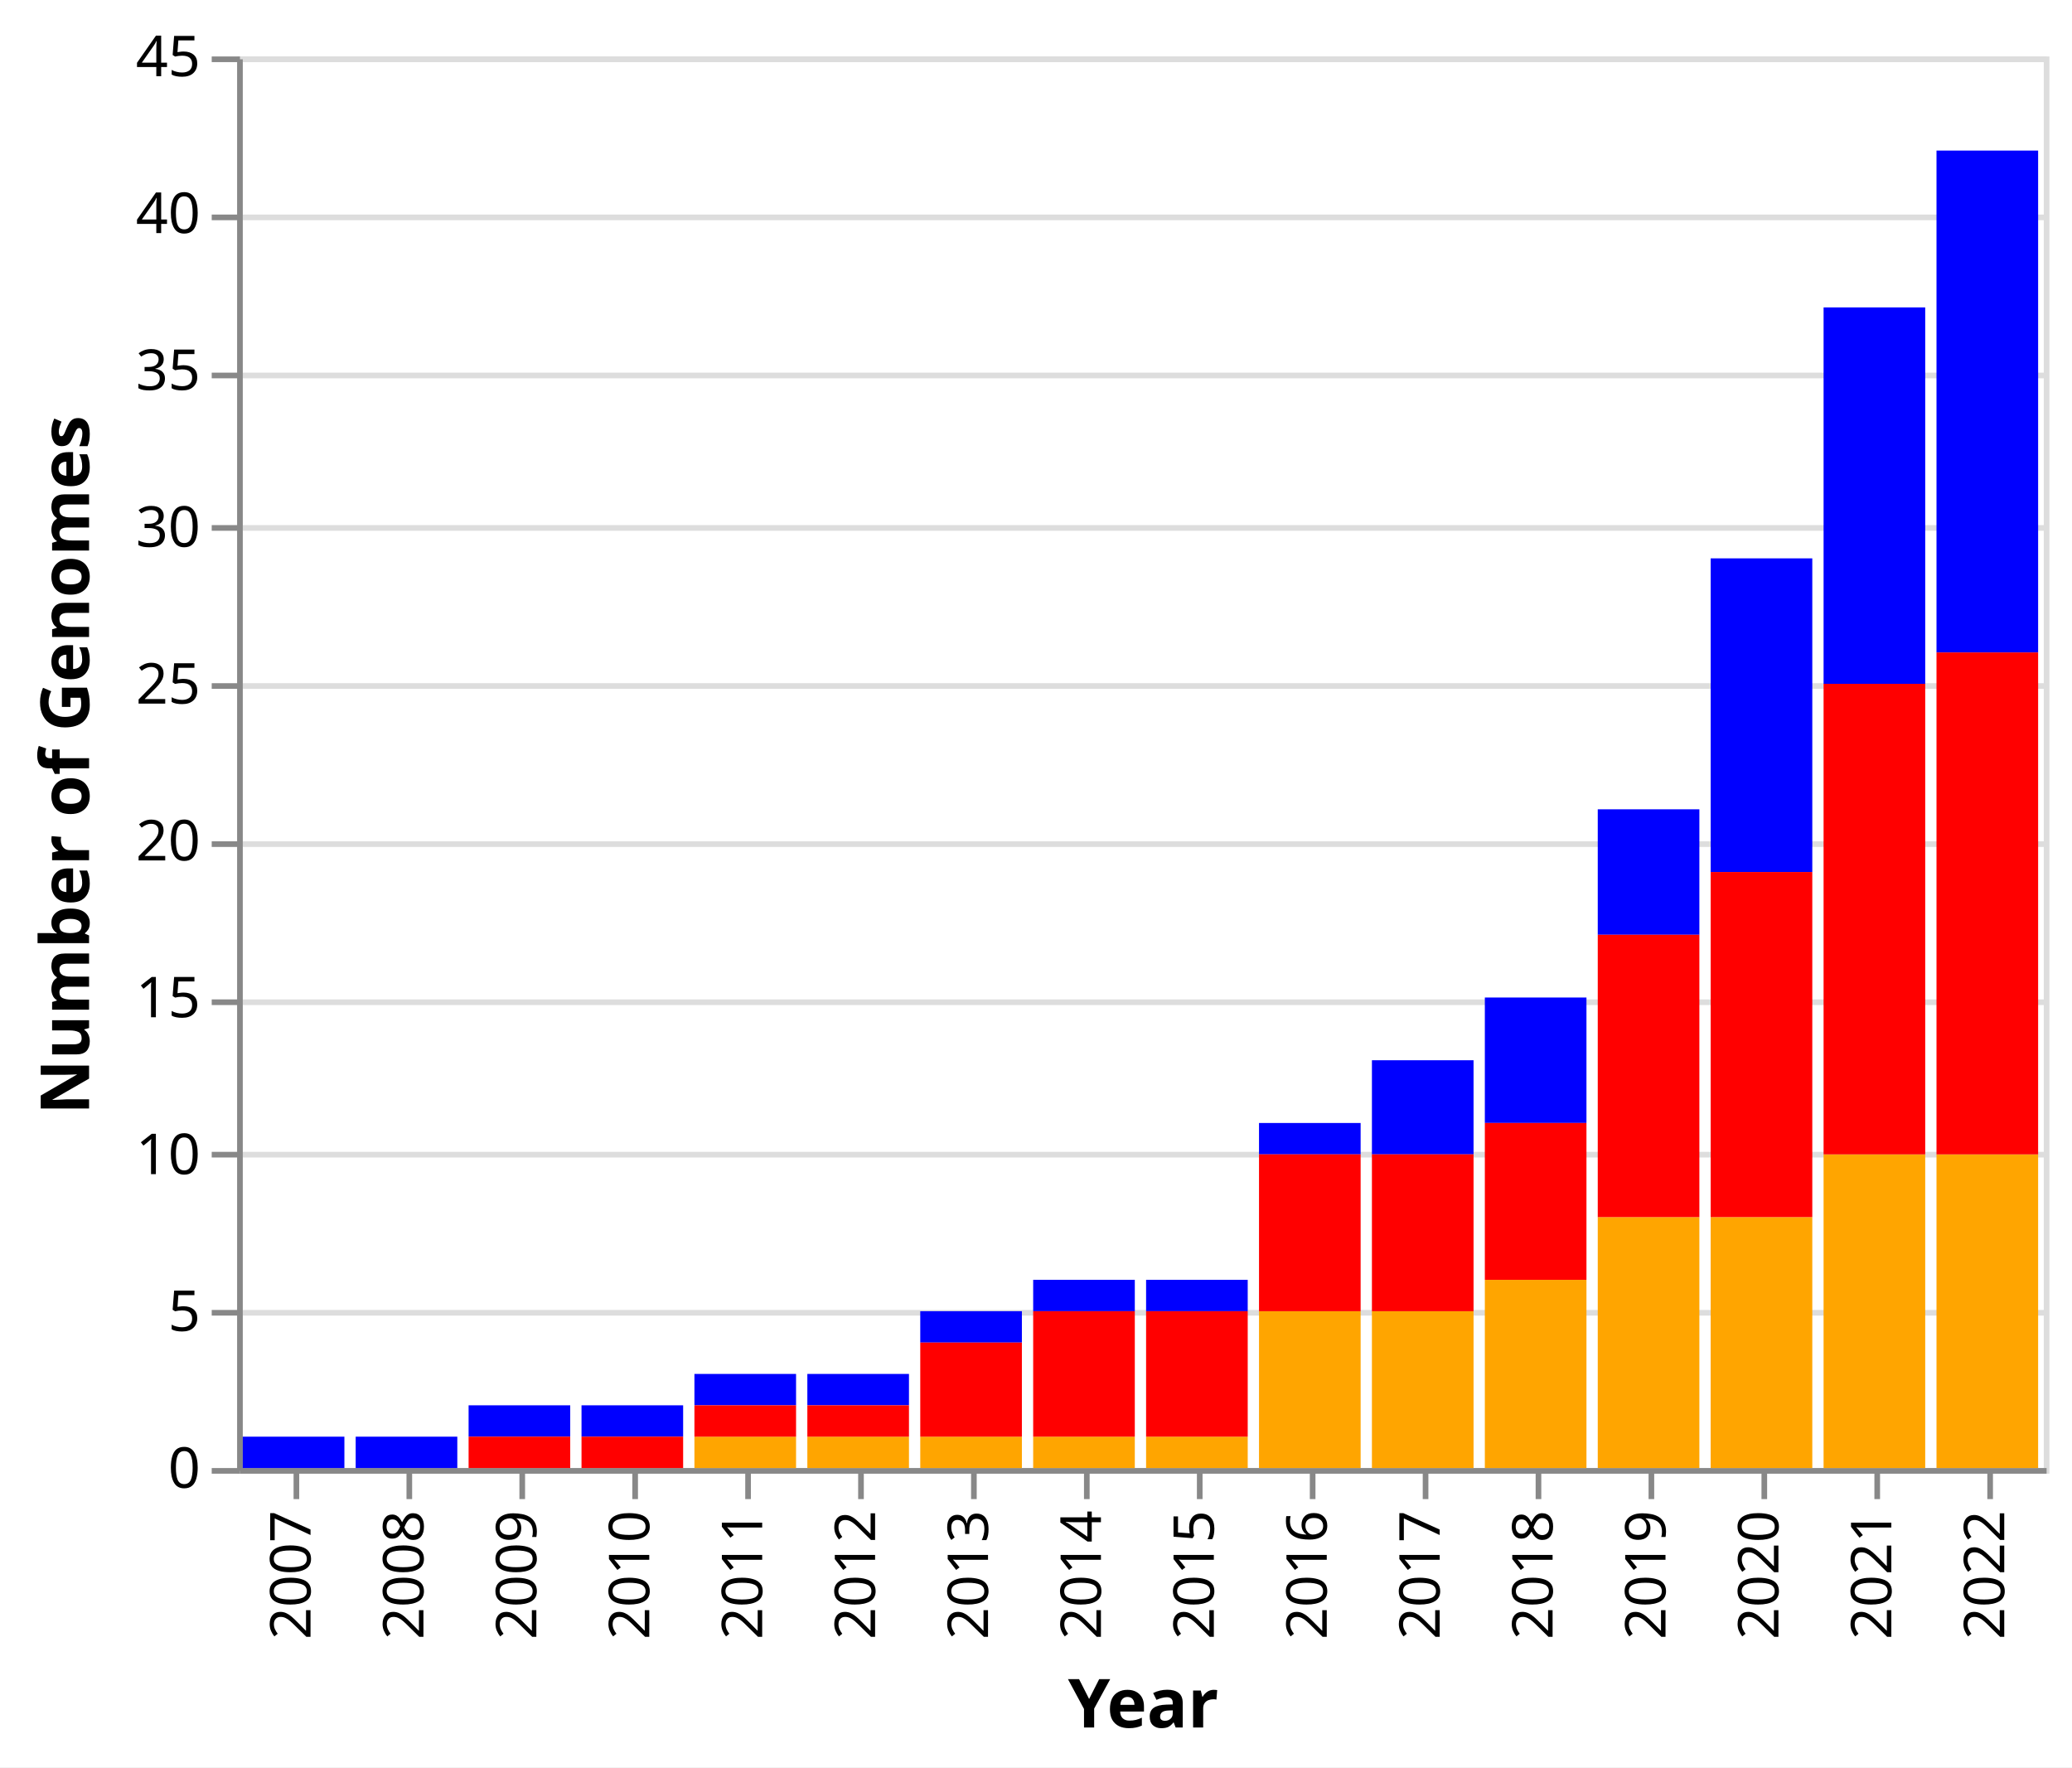
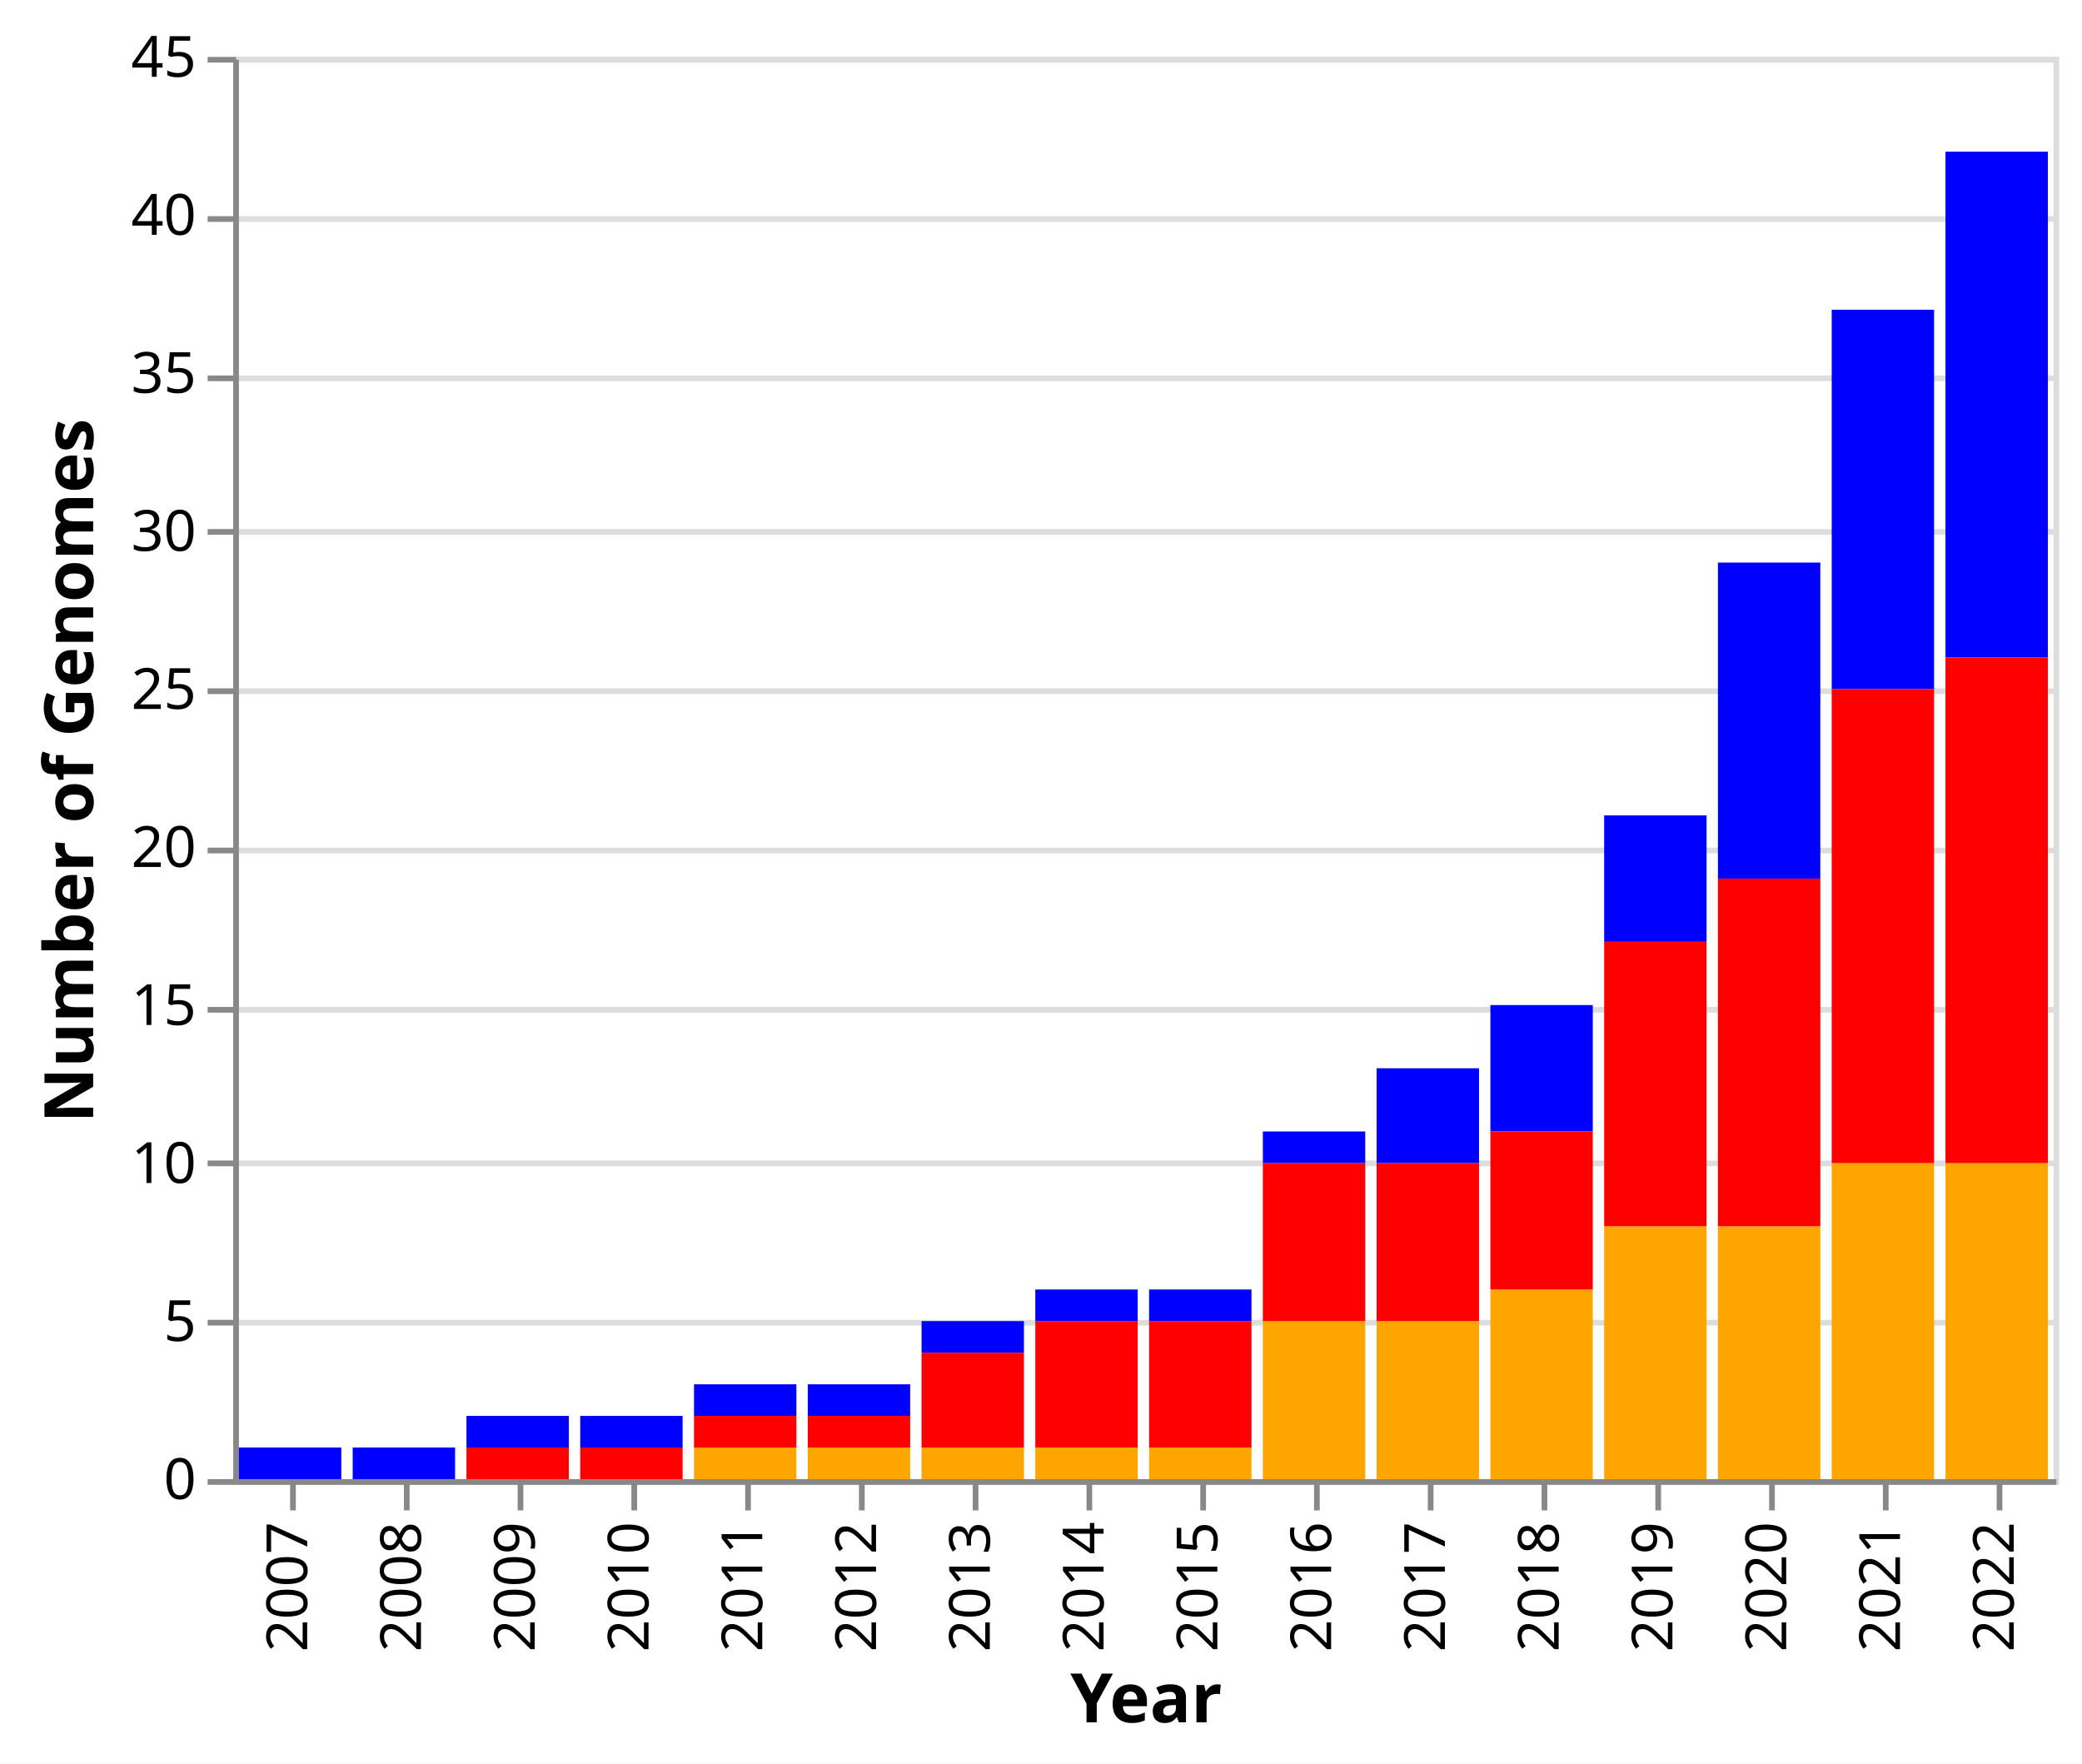
- <svg xmlns="http://www.w3.org/2000/svg" version="1.1" class="marks" width="367" height="313" viewBox="0 0 367 313">
-   <rect width="367" height="313" fill="white" />
-   <g fill="none" stroke-miterlimit="10" transform="translate(42,10)">
+ <svg xmlns="http://www.w3.org/2000/svg" version="1.1" class="marks" width="366" height="310" viewBox="0 0 366 310">
+   <rect width="366" height="310" fill="white" />
+   <g fill="none" stroke-miterlimit="10" transform="translate(41,10)">
    <g class="mark-group role-frame root" role="graphics-object" aria-roledescription="group mark container">
      <g transform="translate(0,0)">
        <path class="background" aria-hidden="true" d="M0.5,0.5h320v250h-320Z" stroke="#ddd" />
        <g>
          <g class="mark-group role-axis" aria-hidden="true">
            <g transform="translate(0.5,0.5)">
              <path class="background" aria-hidden="true" d="M0,0h0v0h0Z" pointer-events="none" />
              <g>
                <g class="mark-rule role-axis-grid" pointer-events="none">
                  <line transform="translate(0,250)" x2="320" y2="0" stroke="#ddd" stroke-width="1" opacity="1" />
                  <line transform="translate(0,222)" x2="320" y2="0" stroke="#ddd" stroke-width="1" opacity="1" />
                  <line transform="translate(0,194)" x2="320" y2="0" stroke="#ddd" stroke-width="1" opacity="1" />
                  <line transform="translate(0,167)" x2="320" y2="0" stroke="#ddd" stroke-width="1" opacity="1" />
                  <line transform="translate(0,139)" x2="320" y2="0" stroke="#ddd" stroke-width="1" opacity="1" />
                  <line transform="translate(0,111)" x2="320" y2="0" stroke="#ddd" stroke-width="1" opacity="1" />
                  <line transform="translate(0,83)" x2="320" y2="0" stroke="#ddd" stroke-width="1" opacity="1" />
                  <line transform="translate(0,56)" x2="320" y2="0" stroke="#ddd" stroke-width="1" opacity="1" />
                  <line transform="translate(0,28)" x2="320" y2="0" stroke="#ddd" stroke-width="1" opacity="1" />
                  <line transform="translate(0,0)" x2="320" y2="0" stroke="#ddd" stroke-width="1" opacity="1" />
                </g>
              </g>
              <path class="foreground" aria-hidden="true" d="" pointer-events="none" display="none" />
            </g>
          </g>
          <g class="mark-group role-axis" role="graphics-symbol" aria-roledescription="axis" aria-label="X-axis titled 'Year' for a discrete scale with 16 values: 2007, 2008, 2009, 2010, 2011, ending with 2022">
            <g transform="translate(0.5,250.5)">
              <path class="background" aria-hidden="true" d="M0,0h0v0h0Z" pointer-events="none" />
              <g>
                <g class="mark-rule role-axis-tick" pointer-events="none">
                  <line transform="translate(10,0)" x2="0" y2="5" stroke="#888" stroke-width="1" opacity="1" />
                  <line transform="translate(30,0)" x2="0" y2="5" stroke="#888" stroke-width="1" opacity="1" />
                  <line transform="translate(50,0)" x2="0" y2="5" stroke="#888" stroke-width="1" opacity="1" />
                  <line transform="translate(70,0)" x2="0" y2="5" stroke="#888" stroke-width="1" opacity="1" />
                  <line transform="translate(90,0)" x2="0" y2="5" stroke="#888" stroke-width="1" opacity="1" />
                  <line transform="translate(110,0)" x2="0" y2="5" stroke="#888" stroke-width="1" opacity="1" />
                  <line transform="translate(130,0)" x2="0" y2="5" stroke="#888" stroke-width="1" opacity="1" />
                  <line transform="translate(150,0)" x2="0" y2="5" stroke="#888" stroke-width="1" opacity="1" />
                  <line transform="translate(170,0)" x2="0" y2="5" stroke="#888" stroke-width="1" opacity="1" />
                  <line transform="translate(190,0)" x2="0" y2="5" stroke="#888" stroke-width="1" opacity="1" />
                  <line transform="translate(210,0)" x2="0" y2="5" stroke="#888" stroke-width="1" opacity="1" />
                  <line transform="translate(230,0)" x2="0" y2="5" stroke="#888" stroke-width="1" opacity="1" />
                  <line transform="translate(250,0)" x2="0" y2="5" stroke="#888" stroke-width="1" opacity="1" />
                  <line transform="translate(270,0)" x2="0" y2="5" stroke="#888" stroke-width="1" opacity="1" />
                  <line transform="translate(290,0)" x2="0" y2="5" stroke="#888" stroke-width="1" opacity="1" />
                  <line transform="translate(310,0)" x2="0" y2="5" stroke="#888" stroke-width="1" opacity="1" />
                </g>
                <g class="mark-text role-axis-label" pointer-events="none">
                  <text text-anchor="end" transform="translate(9.5,7) rotate(270) translate(0,3)" font-family="sans-serif" font-size="10px" fill="#000" opacity="1">2007</text>
                  <text text-anchor="end" transform="translate(29.5,7) rotate(270) translate(0,3)" font-family="sans-serif" font-size="10px" fill="#000" opacity="1">2008</text>
                  <text text-anchor="end" transform="translate(49.5,7) rotate(270) translate(0,3)" font-family="sans-serif" font-size="10px" fill="#000" opacity="1">2009</text>
                  <text text-anchor="end" transform="translate(69.5,7) rotate(270) translate(0,3)" font-family="sans-serif" font-size="10px" fill="#000" opacity="1">2010</text>
                  <text text-anchor="end" transform="translate(89.5,7) rotate(270) translate(0,3)" font-family="sans-serif" font-size="10px" fill="#000" opacity="1">2011</text>
                  <text text-anchor="end" transform="translate(109.5,7) rotate(270) translate(0,3)" font-family="sans-serif" font-size="10px" fill="#000" opacity="1">2012</text>
                  <text text-anchor="end" transform="translate(129.5,7) rotate(270) translate(0,3)" font-family="sans-serif" font-size="10px" fill="#000" opacity="1">2013</text>
                  <text text-anchor="end" transform="translate(149.5,7) rotate(270) translate(0,3)" font-family="sans-serif" font-size="10px" fill="#000" opacity="1">2014</text>
                  <text text-anchor="end" transform="translate(169.5,7) rotate(270) translate(0,3)" font-family="sans-serif" font-size="10px" fill="#000" opacity="1">2015</text>
                  <text text-anchor="end" transform="translate(189.5,7) rotate(270) translate(0,3)" font-family="sans-serif" font-size="10px" fill="#000" opacity="1">2016</text>
                  <text text-anchor="end" transform="translate(209.5,7) rotate(270) translate(0,3)" font-family="sans-serif" font-size="10px" fill="#000" opacity="1">2017</text>
                  <text text-anchor="end" transform="translate(229.5,7) rotate(270) translate(0,3)" font-family="sans-serif" font-size="10px" fill="#000" opacity="1">2018</text>
                  <text text-anchor="end" transform="translate(249.5,7) rotate(270) translate(0,3)" font-family="sans-serif" font-size="10px" fill="#000" opacity="1">2019</text>
                  <text text-anchor="end" transform="translate(269.5,7) rotate(270) translate(0,3)" font-family="sans-serif" font-size="10px" fill="#000" opacity="1">2020</text>
                  <text text-anchor="end" transform="translate(289.5,7) rotate(270) translate(0,3)" font-family="sans-serif" font-size="10px" fill="#000" opacity="1">2021</text>
                  <text text-anchor="end" transform="translate(309.5,7) rotate(270) translate(0,3)" font-family="sans-serif" font-size="10px" fill="#000" opacity="1">2022</text>
                </g>
                <g class="mark-rule role-axis-domain" pointer-events="none">
                  <line transform="translate(0,0)" x2="320" y2="0" stroke="#888" stroke-width="1" opacity="1" />
                </g>
                <g class="mark-text role-axis-title" pointer-events="none">
-                   <text text-anchor="middle" transform="translate(160,45.44922)" font-family="sans-serif" font-size="12px" font-weight="bold" fill="#000" opacity="1">Year</text>
+                   <text text-anchor="middle" transform="translate(160,42.24609)" font-family="sans-serif" font-size="12px" font-weight="bold" fill="#000" opacity="1">Year</text>
                </g>
              </g>
              <path class="foreground" aria-hidden="true" d="" pointer-events="none" display="none" />
            </g>
          </g>
          <g class="mark-group role-axis" role="graphics-symbol" aria-roledescription="axis" aria-label="Y-axis titled 'Number of Genomes' for a linear scale with values from 0 to 45">
            <g transform="translate(0.5,0.5)">
              <path class="background" aria-hidden="true" d="M0,0h0v0h0Z" pointer-events="none" />
              <g>
                <g class="mark-rule role-axis-tick" pointer-events="none">
                  <line transform="translate(0,250)" x2="-5" y2="0" stroke="#888" stroke-width="1" opacity="1" />
                  <line transform="translate(0,222)" x2="-5" y2="0" stroke="#888" stroke-width="1" opacity="1" />
                  <line transform="translate(0,194)" x2="-5" y2="0" stroke="#888" stroke-width="1" opacity="1" />
                  <line transform="translate(0,167)" x2="-5" y2="0" stroke="#888" stroke-width="1" opacity="1" />
                  <line transform="translate(0,139)" x2="-5" y2="0" stroke="#888" stroke-width="1" opacity="1" />
                  <line transform="translate(0,111)" x2="-5" y2="0" stroke="#888" stroke-width="1" opacity="1" />
                  <line transform="translate(0,83)" x2="-5" y2="0" stroke="#888" stroke-width="1" opacity="1" />
                  <line transform="translate(0,56)" x2="-5" y2="0" stroke="#888" stroke-width="1" opacity="1" />
                  <line transform="translate(0,28)" x2="-5" y2="0" stroke="#888" stroke-width="1" opacity="1" />
                  <line transform="translate(0,0)" x2="-5" y2="0" stroke="#888" stroke-width="1" opacity="1" />
                </g>
                <g class="mark-text role-axis-label" pointer-events="none">
                  <text text-anchor="end" transform="translate(-7,253)" font-family="sans-serif" font-size="10px" fill="#000" opacity="1">0</text>
                  <text text-anchor="end" transform="translate(-7,225.2222)" font-family="sans-serif" font-size="10px" fill="#000" opacity="1">5</text>
                  <text text-anchor="end" transform="translate(-7,197.4444)" font-family="sans-serif" font-size="10px" fill="#000" opacity="1">10</text>
                  <text text-anchor="end" transform="translate(-7,169.6667)" font-family="sans-serif" font-size="10px" fill="#000" opacity="1">15</text>
                  <text text-anchor="end" transform="translate(-7,141.8889)" font-family="sans-serif" font-size="10px" fill="#000" opacity="1">20</text>
                  <text text-anchor="end" transform="translate(-7,114.1111)" font-family="sans-serif" font-size="10px" fill="#000" opacity="1">25</text>
                  <text text-anchor="end" transform="translate(-7,86.33333)" font-family="sans-serif" font-size="10px" fill="#000" opacity="1">30</text>
                  <text text-anchor="end" transform="translate(-7,58.55556)" font-family="sans-serif" font-size="10px" fill="#000" opacity="1">35</text>
                  <text text-anchor="end" transform="translate(-7,30.77778)" font-family="sans-serif" font-size="10px" fill="#000" opacity="1">40</text>
                  <text text-anchor="end" transform="translate(-7,3)" font-family="sans-serif" font-size="10px" fill="#000" opacity="1">45</text>
                </g>
                <g class="mark-rule role-axis-domain" pointer-events="none">
                  <line transform="translate(0,250)" x2="0" y2="-250" stroke="#888" stroke-width="1" opacity="1" />
                </g>
                <g class="mark-text role-axis-title" pointer-events="none">
-                   <text text-anchor="middle" transform="translate(-23.72461,125) rotate(-90) translate(0,-3)" font-family="sans-serif" font-size="12px" font-weight="bold" fill="#000" opacity="1">Number of Genomes</text>
+                   <text text-anchor="middle" transform="translate(-22.12305,125) rotate(-90) translate(0,-3)" font-family="sans-serif" font-size="12px" font-weight="bold" fill="#000" opacity="1">Number of Genomes</text>
                </g>
              </g>
              <path class="foreground" aria-hidden="true" d="" pointer-events="none" display="none" />
            </g>
          </g>
          <g class="mark-rect role-mark marks" role="graphics-object" aria-roledescription="rect mark container">
-             <path aria-label="sequence_quality: HQ; Year: 2007; Number of Genomes: 1" role="graphics-symbol" aria-roledescription="bar" d="M1,244.444h18v5.556h-18Z" fill="blue" />
-             <path aria-label="sequence_quality: MQ; Year: 2007; Number of Genomes: 0" role="graphics-symbol" aria-roledescription="bar" d="M1,250h18v0h-18Z" fill="orange" />
-             <path aria-label="sequence_quality: LQ; Year: 2007; Number of Genomes: 0" role="graphics-symbol" aria-roledescription="bar" d="M1,250h18v0h-18Z" fill="red" />
-             <path aria-label="sequence_quality: HQ; Year: 2008; Number of Genomes: 1" role="graphics-symbol" aria-roledescription="bar" d="M21,244.444h18v5.556h-18Z" fill="blue" />
-             <path aria-label="sequence_quality: MQ; Year: 2008; Number of Genomes: 0" role="graphics-symbol" aria-roledescription="bar" d="M21,250h18v0h-18Z" fill="orange" />
-             <path aria-label="sequence_quality: LQ; Year: 2008; Number of Genomes: 0" role="graphics-symbol" aria-roledescription="bar" d="M21,250h18v0h-18Z" fill="red" />
-             <path aria-label="sequence_quality: HQ; Year: 2009; Number of Genomes: 1" role="graphics-symbol" aria-roledescription="bar" d="M41,238.889h18v5.556h-18Z" fill="blue" />
-             <path aria-label="sequence_quality: MQ; Year: 2009; Number of Genomes: 0" role="graphics-symbol" aria-roledescription="bar" d="M41,250h18v0h-18Z" fill="orange" />
-             <path aria-label="sequence_quality: LQ; Year: 2009; Number of Genomes: 1" role="graphics-symbol" aria-roledescription="bar" d="M41,244.444h18v5.556h-18Z" fill="red" />
-             <path aria-label="sequence_quality: HQ; Year: 2010; Number of Genomes: 1" role="graphics-symbol" aria-roledescription="bar" d="M61,238.889h18v5.556h-18Z" fill="blue" />
-             <path aria-label="sequence_quality: MQ; Year: 2010; Number of Genomes: 0" role="graphics-symbol" aria-roledescription="bar" d="M61,250h18v0h-18Z" fill="orange" />
-             <path aria-label="sequence_quality: LQ; Year: 2010; Number of Genomes: 1" role="graphics-symbol" aria-roledescription="bar" d="M61,244.444h18v5.556h-18Z" fill="red" />
-             <path aria-label="sequence_quality: HQ; Year: 2011; Number of Genomes: 1" role="graphics-symbol" aria-roledescription="bar" d="M81,233.333h18v5.556h-18Z" fill="blue" />
-             <path aria-label="sequence_quality: MQ; Year: 2011; Number of Genomes: 1" role="graphics-symbol" aria-roledescription="bar" d="M81,244.444h18v5.556h-18Z" fill="orange" />
-             <path aria-label="sequence_quality: LQ; Year: 2011; Number of Genomes: 1" role="graphics-symbol" aria-roledescription="bar" d="M81,238.889h18v5.556h-18Z" fill="red" />
-             <path aria-label="sequence_quality: HQ; Year: 2012; Number of Genomes: 1" role="graphics-symbol" aria-roledescription="bar" d="M101,233.333h18v5.556h-18Z" fill="blue" />
-             <path aria-label="sequence_quality: MQ; Year: 2012; Number of Genomes: 1" role="graphics-symbol" aria-roledescription="bar" d="M101,244.444h18v5.556h-18Z" fill="orange" />
-             <path aria-label="sequence_quality: LQ; Year: 2012; Number of Genomes: 1" role="graphics-symbol" aria-roledescription="bar" d="M101,238.889h18v5.556h-18Z" fill="red" />
-             <path aria-label="sequence_quality: HQ; Year: 2013; Number of Genomes: 1" role="graphics-symbol" aria-roledescription="bar" d="M121,222.222h18v5.556h-18Z" fill="blue" />
-             <path aria-label="sequence_quality: MQ; Year: 2013; Number of Genomes: 1" role="graphics-symbol" aria-roledescription="bar" d="M121,244.444h18v5.556h-18Z" fill="orange" />
-             <path aria-label="sequence_quality: LQ; Year: 2013; Number of Genomes: 3" role="graphics-symbol" aria-roledescription="bar" d="M121,227.778h18v16.667h-18Z" fill="red" />
-             <path aria-label="sequence_quality: HQ; Year: 2014; Number of Genomes: 1" role="graphics-symbol" aria-roledescription="bar" d="M141,216.667h18v5.556h-18Z" fill="blue" />
-             <path aria-label="sequence_quality: MQ; Year: 2014; Number of Genomes: 1" role="graphics-symbol" aria-roledescription="bar" d="M141,244.444h18v5.556h-18Z" fill="orange" />
-             <path aria-label="sequence_quality: LQ; Year: 2014; Number of Genomes: 4" role="graphics-symbol" aria-roledescription="bar" d="M141,222.222h18v22.222h-18Z" fill="red" />
-             <path aria-label="sequence_quality: HQ; Year: 2015; Number of Genomes: 1" role="graphics-symbol" aria-roledescription="bar" d="M161,216.667h18v5.556h-18Z" fill="blue" />
-             <path aria-label="sequence_quality: MQ; Year: 2015; Number of Genomes: 1" role="graphics-symbol" aria-roledescription="bar" d="M161,244.444h18v5.556h-18Z" fill="orange" />
-             <path aria-label="sequence_quality: LQ; Year: 2015; Number of Genomes: 4" role="graphics-symbol" aria-roledescription="bar" d="M161,222.222h18v22.222h-18Z" fill="red" />
-             <path aria-label="sequence_quality: HQ; Year: 2016; Number of Genomes: 1" role="graphics-symbol" aria-roledescription="bar" d="M181,188.889h18v5.556h-18Z" fill="blue" />
-             <path aria-label="sequence_quality: MQ; Year: 2016; Number of Genomes: 5" role="graphics-symbol" aria-roledescription="bar" d="M181,222.222h18v27.778h-18Z" fill="orange" />
-             <path aria-label="sequence_quality: LQ; Year: 2016; Number of Genomes: 5" role="graphics-symbol" aria-roledescription="bar" d="M181,194.444h18v27.778h-18Z" fill="red" />
-             <path aria-label="sequence_quality: HQ; Year: 2017; Number of Genomes: 3" role="graphics-symbol" aria-roledescription="bar" d="M201,177.778h18v16.667h-18Z" fill="blue" />
-             <path aria-label="sequence_quality: MQ; Year: 2017; Number of Genomes: 5" role="graphics-symbol" aria-roledescription="bar" d="M201,222.222h18v27.778h-18Z" fill="orange" />
-             <path aria-label="sequence_quality: LQ; Year: 2017; Number of Genomes: 5" role="graphics-symbol" aria-roledescription="bar" d="M201,194.444h18v27.778h-18Z" fill="red" />
-             <path aria-label="sequence_quality: HQ; Year: 2018; Number of Genomes: 4" role="graphics-symbol" aria-roledescription="bar" d="M221,166.667h18v22.222h-18Z" fill="blue" />
-             <path aria-label="sequence_quality: MQ; Year: 2018; Number of Genomes: 6" role="graphics-symbol" aria-roledescription="bar" d="M221,216.667h18v33.333h-18Z" fill="orange" />
-             <path aria-label="sequence_quality: LQ; Year: 2018; Number of Genomes: 5" role="graphics-symbol" aria-roledescription="bar" d="M221,188.889h18v27.778h-18Z" fill="red" />
-             <path aria-label="sequence_quality: HQ; Year: 2019; Number of Genomes: 4" role="graphics-symbol" aria-roledescription="bar" d="M241,133.333h18v22.222h-18Z" fill="blue" />
-             <path aria-label="sequence_quality: MQ; Year: 2019; Number of Genomes: 8" role="graphics-symbol" aria-roledescription="bar" d="M241,205.556h18v44.444h-18Z" fill="orange" />
-             <path aria-label="sequence_quality: LQ; Year: 2019; Number of Genomes: 9" role="graphics-symbol" aria-roledescription="bar" d="M241,155.556h18v50h-18Z" fill="red" />
-             <path aria-label="sequence_quality: HQ; Year: 2020; Number of Genomes: 10" role="graphics-symbol" aria-roledescription="bar" d="M261,88.889h18v55.556h-18Z" fill="blue" />
-             <path aria-label="sequence_quality: MQ; Year: 2020; Number of Genomes: 8" role="graphics-symbol" aria-roledescription="bar" d="M261,205.556h18v44.444h-18Z" fill="orange" />
-             <path aria-label="sequence_quality: LQ; Year: 2020; Number of Genomes: 11" role="graphics-symbol" aria-roledescription="bar" d="M261,144.444h18v61.111h-18Z" fill="red" />
-             <path aria-label="sequence_quality: HQ; Year: 2021; Number of Genomes: 12" role="graphics-symbol" aria-roledescription="bar" d="M281,44.444h18v66.667h-18Z" fill="blue" />
-             <path aria-label="sequence_quality: MQ; Year: 2021; Number of Genomes: 10" role="graphics-symbol" aria-roledescription="bar" d="M281,194.444h18v55.556h-18Z" fill="orange" />
-             <path aria-label="sequence_quality: LQ; Year: 2021; Number of Genomes: 15" role="graphics-symbol" aria-roledescription="bar" d="M281,111.111h18v83.333h-18Z" fill="red" />
-             <path aria-label="sequence_quality: HQ; Year: 2022; Number of Genomes: 16" role="graphics-symbol" aria-roledescription="bar" d="M301,16.667h18v88.889h-18Z" fill="blue" />
-             <path aria-label="sequence_quality: MQ; Year: 2022; Number of Genomes: 10" role="graphics-symbol" aria-roledescription="bar" d="M301,194.444h18v55.556h-18Z" fill="orange" />
-             <path aria-label="sequence_quality: LQ; Year: 2022; Number of Genomes: 16" role="graphics-symbol" aria-roledescription="bar" d="M301,105.556h18v88.889h-18Z" fill="red" />
+             <path aria-label="Year: 2007; Number of Genomes: 1; sequence_quality: HQ" role="graphics-symbol" aria-roledescription="bar" d="M1,244.444h18v5.556h-18Z" fill="blue" />
+             <path aria-label="Year: 2007; Number of Genomes: 0; sequence_quality: MQ" role="graphics-symbol" aria-roledescription="bar" d="M1,250h18v0h-18Z" fill="orange" />
+             <path aria-label="Year: 2007; Number of Genomes: 0; sequence_quality: LQ" role="graphics-symbol" aria-roledescription="bar" d="M1,250h18v0h-18Z" fill="red" />
+             <path aria-label="Year: 2008; Number of Genomes: 1; sequence_quality: HQ" role="graphics-symbol" aria-roledescription="bar" d="M21,244.444h18v5.556h-18Z" fill="blue" />
+             <path aria-label="Year: 2008; Number of Genomes: 0; sequence_quality: MQ" role="graphics-symbol" aria-roledescription="bar" d="M21,250h18v0h-18Z" fill="orange" />
+             <path aria-label="Year: 2008; Number of Genomes: 0; sequence_quality: LQ" role="graphics-symbol" aria-roledescription="bar" d="M21,250h18v0h-18Z" fill="red" />
+             <path aria-label="Year: 2009; Number of Genomes: 1; sequence_quality: HQ" role="graphics-symbol" aria-roledescription="bar" d="M41,238.889h18v5.556h-18Z" fill="blue" />
+             <path aria-label="Year: 2009; Number of Genomes: 0; sequence_quality: MQ" role="graphics-symbol" aria-roledescription="bar" d="M41,250h18v0h-18Z" fill="orange" />
+             <path aria-label="Year: 2009; Number of Genomes: 1; sequence_quality: LQ" role="graphics-symbol" aria-roledescription="bar" d="M41,244.444h18v5.556h-18Z" fill="red" />
+             <path aria-label="Year: 2010; Number of Genomes: 1; sequence_quality: HQ" role="graphics-symbol" aria-roledescription="bar" d="M61,238.889h18v5.556h-18Z" fill="blue" />
+             <path aria-label="Year: 2010; Number of Genomes: 0; sequence_quality: MQ" role="graphics-symbol" aria-roledescription="bar" d="M61,250h18v0h-18Z" fill="orange" />
+             <path aria-label="Year: 2010; Number of Genomes: 1; sequence_quality: LQ" role="graphics-symbol" aria-roledescription="bar" d="M61,244.444h18v5.556h-18Z" fill="red" />
+             <path aria-label="Year: 2011; Number of Genomes: 1; sequence_quality: HQ" role="graphics-symbol" aria-roledescription="bar" d="M81,233.333h18v5.556h-18Z" fill="blue" />
+             <path aria-label="Year: 2011; Number of Genomes: 1; sequence_quality: MQ" role="graphics-symbol" aria-roledescription="bar" d="M81,244.444h18v5.556h-18Z" fill="orange" />
+             <path aria-label="Year: 2011; Number of Genomes: 1; sequence_quality: LQ" role="graphics-symbol" aria-roledescription="bar" d="M81,238.889h18v5.556h-18Z" fill="red" />
+             <path aria-label="Year: 2012; Number of Genomes: 1; sequence_quality: HQ" role="graphics-symbol" aria-roledescription="bar" d="M101,233.333h18v5.556h-18Z" fill="blue" />
+             <path aria-label="Year: 2012; Number of Genomes: 1; sequence_quality: MQ" role="graphics-symbol" aria-roledescription="bar" d="M101,244.444h18v5.556h-18Z" fill="orange" />
+             <path aria-label="Year: 2012; Number of Genomes: 1; sequence_quality: LQ" role="graphics-symbol" aria-roledescription="bar" d="M101,238.889h18v5.556h-18Z" fill="red" />
+             <path aria-label="Year: 2013; Number of Genomes: 1; sequence_quality: HQ" role="graphics-symbol" aria-roledescription="bar" d="M121,222.222h18v5.556h-18Z" fill="blue" />
+             <path aria-label="Year: 2013; Number of Genomes: 1; sequence_quality: MQ" role="graphics-symbol" aria-roledescription="bar" d="M121,244.444h18v5.556h-18Z" fill="orange" />
+             <path aria-label="Year: 2013; Number of Genomes: 3; sequence_quality: LQ" role="graphics-symbol" aria-roledescription="bar" d="M121,227.778h18v16.667h-18Z" fill="red" />
+             <path aria-label="Year: 2014; Number of Genomes: 1; sequence_quality: HQ" role="graphics-symbol" aria-roledescription="bar" d="M141,216.667h18v5.556h-18Z" fill="blue" />
+             <path aria-label="Year: 2014; Number of Genomes: 1; sequence_quality: MQ" role="graphics-symbol" aria-roledescription="bar" d="M141,244.444h18v5.556h-18Z" fill="orange" />
+             <path aria-label="Year: 2014; Number of Genomes: 4; sequence_quality: LQ" role="graphics-symbol" aria-roledescription="bar" d="M141,222.222h18v22.222h-18Z" fill="red" />
+             <path aria-label="Year: 2015; Number of Genomes: 1; sequence_quality: HQ" role="graphics-symbol" aria-roledescription="bar" d="M161,216.667h18v5.556h-18Z" fill="blue" />
+             <path aria-label="Year: 2015; Number of Genomes: 1; sequence_quality: MQ" role="graphics-symbol" aria-roledescription="bar" d="M161,244.444h18v5.556h-18Z" fill="orange" />
+             <path aria-label="Year: 2015; Number of Genomes: 4; sequence_quality: LQ" role="graphics-symbol" aria-roledescription="bar" d="M161,222.222h18v22.222h-18Z" fill="red" />
+             <path aria-label="Year: 2016; Number of Genomes: 1; sequence_quality: HQ" role="graphics-symbol" aria-roledescription="bar" d="M181,188.889h18v5.556h-18Z" fill="blue" />
+             <path aria-label="Year: 2016; Number of Genomes: 5; sequence_quality: MQ" role="graphics-symbol" aria-roledescription="bar" d="M181,222.222h18v27.778h-18Z" fill="orange" />
+             <path aria-label="Year: 2016; Number of Genomes: 5; sequence_quality: LQ" role="graphics-symbol" aria-roledescription="bar" d="M181,194.444h18v27.778h-18Z" fill="red" />
+             <path aria-label="Year: 2017; Number of Genomes: 3; sequence_quality: HQ" role="graphics-symbol" aria-roledescription="bar" d="M201,177.778h18v16.667h-18Z" fill="blue" />
+             <path aria-label="Year: 2017; Number of Genomes: 5; sequence_quality: MQ" role="graphics-symbol" aria-roledescription="bar" d="M201,222.222h18v27.778h-18Z" fill="orange" />
+             <path aria-label="Year: 2017; Number of Genomes: 5; sequence_quality: LQ" role="graphics-symbol" aria-roledescription="bar" d="M201,194.444h18v27.778h-18Z" fill="red" />
+             <path aria-label="Year: 2018; Number of Genomes: 4; sequence_quality: HQ" role="graphics-symbol" aria-roledescription="bar" d="M221,166.667h18v22.222h-18Z" fill="blue" />
+             <path aria-label="Year: 2018; Number of Genomes: 6; sequence_quality: MQ" role="graphics-symbol" aria-roledescription="bar" d="M221,216.667h18v33.333h-18Z" fill="orange" />
+             <path aria-label="Year: 2018; Number of Genomes: 5; sequence_quality: LQ" role="graphics-symbol" aria-roledescription="bar" d="M221,188.889h18v27.778h-18Z" fill="red" />
+             <path aria-label="Year: 2019; Number of Genomes: 4; sequence_quality: HQ" role="graphics-symbol" aria-roledescription="bar" d="M241,133.333h18v22.222h-18Z" fill="blue" />
+             <path aria-label="Year: 2019; Number of Genomes: 8; sequence_quality: MQ" role="graphics-symbol" aria-roledescription="bar" d="M241,205.556h18v44.444h-18Z" fill="orange" />
+             <path aria-label="Year: 2019; Number of Genomes: 9; sequence_quality: LQ" role="graphics-symbol" aria-roledescription="bar" d="M241,155.556h18v50h-18Z" fill="red" />
+             <path aria-label="Year: 2020; Number of Genomes: 10; sequence_quality: HQ" role="graphics-symbol" aria-roledescription="bar" d="M261,88.889h18v55.556h-18Z" fill="blue" />
+             <path aria-label="Year: 2020; Number of Genomes: 8; sequence_quality: MQ" role="graphics-symbol" aria-roledescription="bar" d="M261,205.556h18v44.444h-18Z" fill="orange" />
+             <path aria-label="Year: 2020; Number of Genomes: 11; sequence_quality: LQ" role="graphics-symbol" aria-roledescription="bar" d="M261,144.444h18v61.111h-18Z" fill="red" />
+             <path aria-label="Year: 2021; Number of Genomes: 12; sequence_quality: HQ" role="graphics-symbol" aria-roledescription="bar" d="M281,44.444h18v66.667h-18Z" fill="blue" />
+             <path aria-label="Year: 2021; Number of Genomes: 10; sequence_quality: MQ" role="graphics-symbol" aria-roledescription="bar" d="M281,194.444h18v55.556h-18Z" fill="orange" />
+             <path aria-label="Year: 2021; Number of Genomes: 15; sequence_quality: LQ" role="graphics-symbol" aria-roledescription="bar" d="M281,111.111h18v83.333h-18Z" fill="red" />
+             <path aria-label="Year: 2022; Number of Genomes: 16; sequence_quality: HQ" role="graphics-symbol" aria-roledescription="bar" d="M301,16.667h18v88.889h-18Z" fill="blue" />
+             <path aria-label="Year: 2022; Number of Genomes: 10; sequence_quality: MQ" role="graphics-symbol" aria-roledescription="bar" d="M301,194.444h18v55.556h-18Z" fill="orange" />
+             <path aria-label="Year: 2022; Number of Genomes: 16; sequence_quality: LQ" role="graphics-symbol" aria-roledescription="bar" d="M301,105.556h18v88.889h-18Z" fill="red" />
          </g>
        </g>
        <path class="foreground" aria-hidden="true" d="" display="none" />
      </g>
    </g>
  </g>
</svg>
